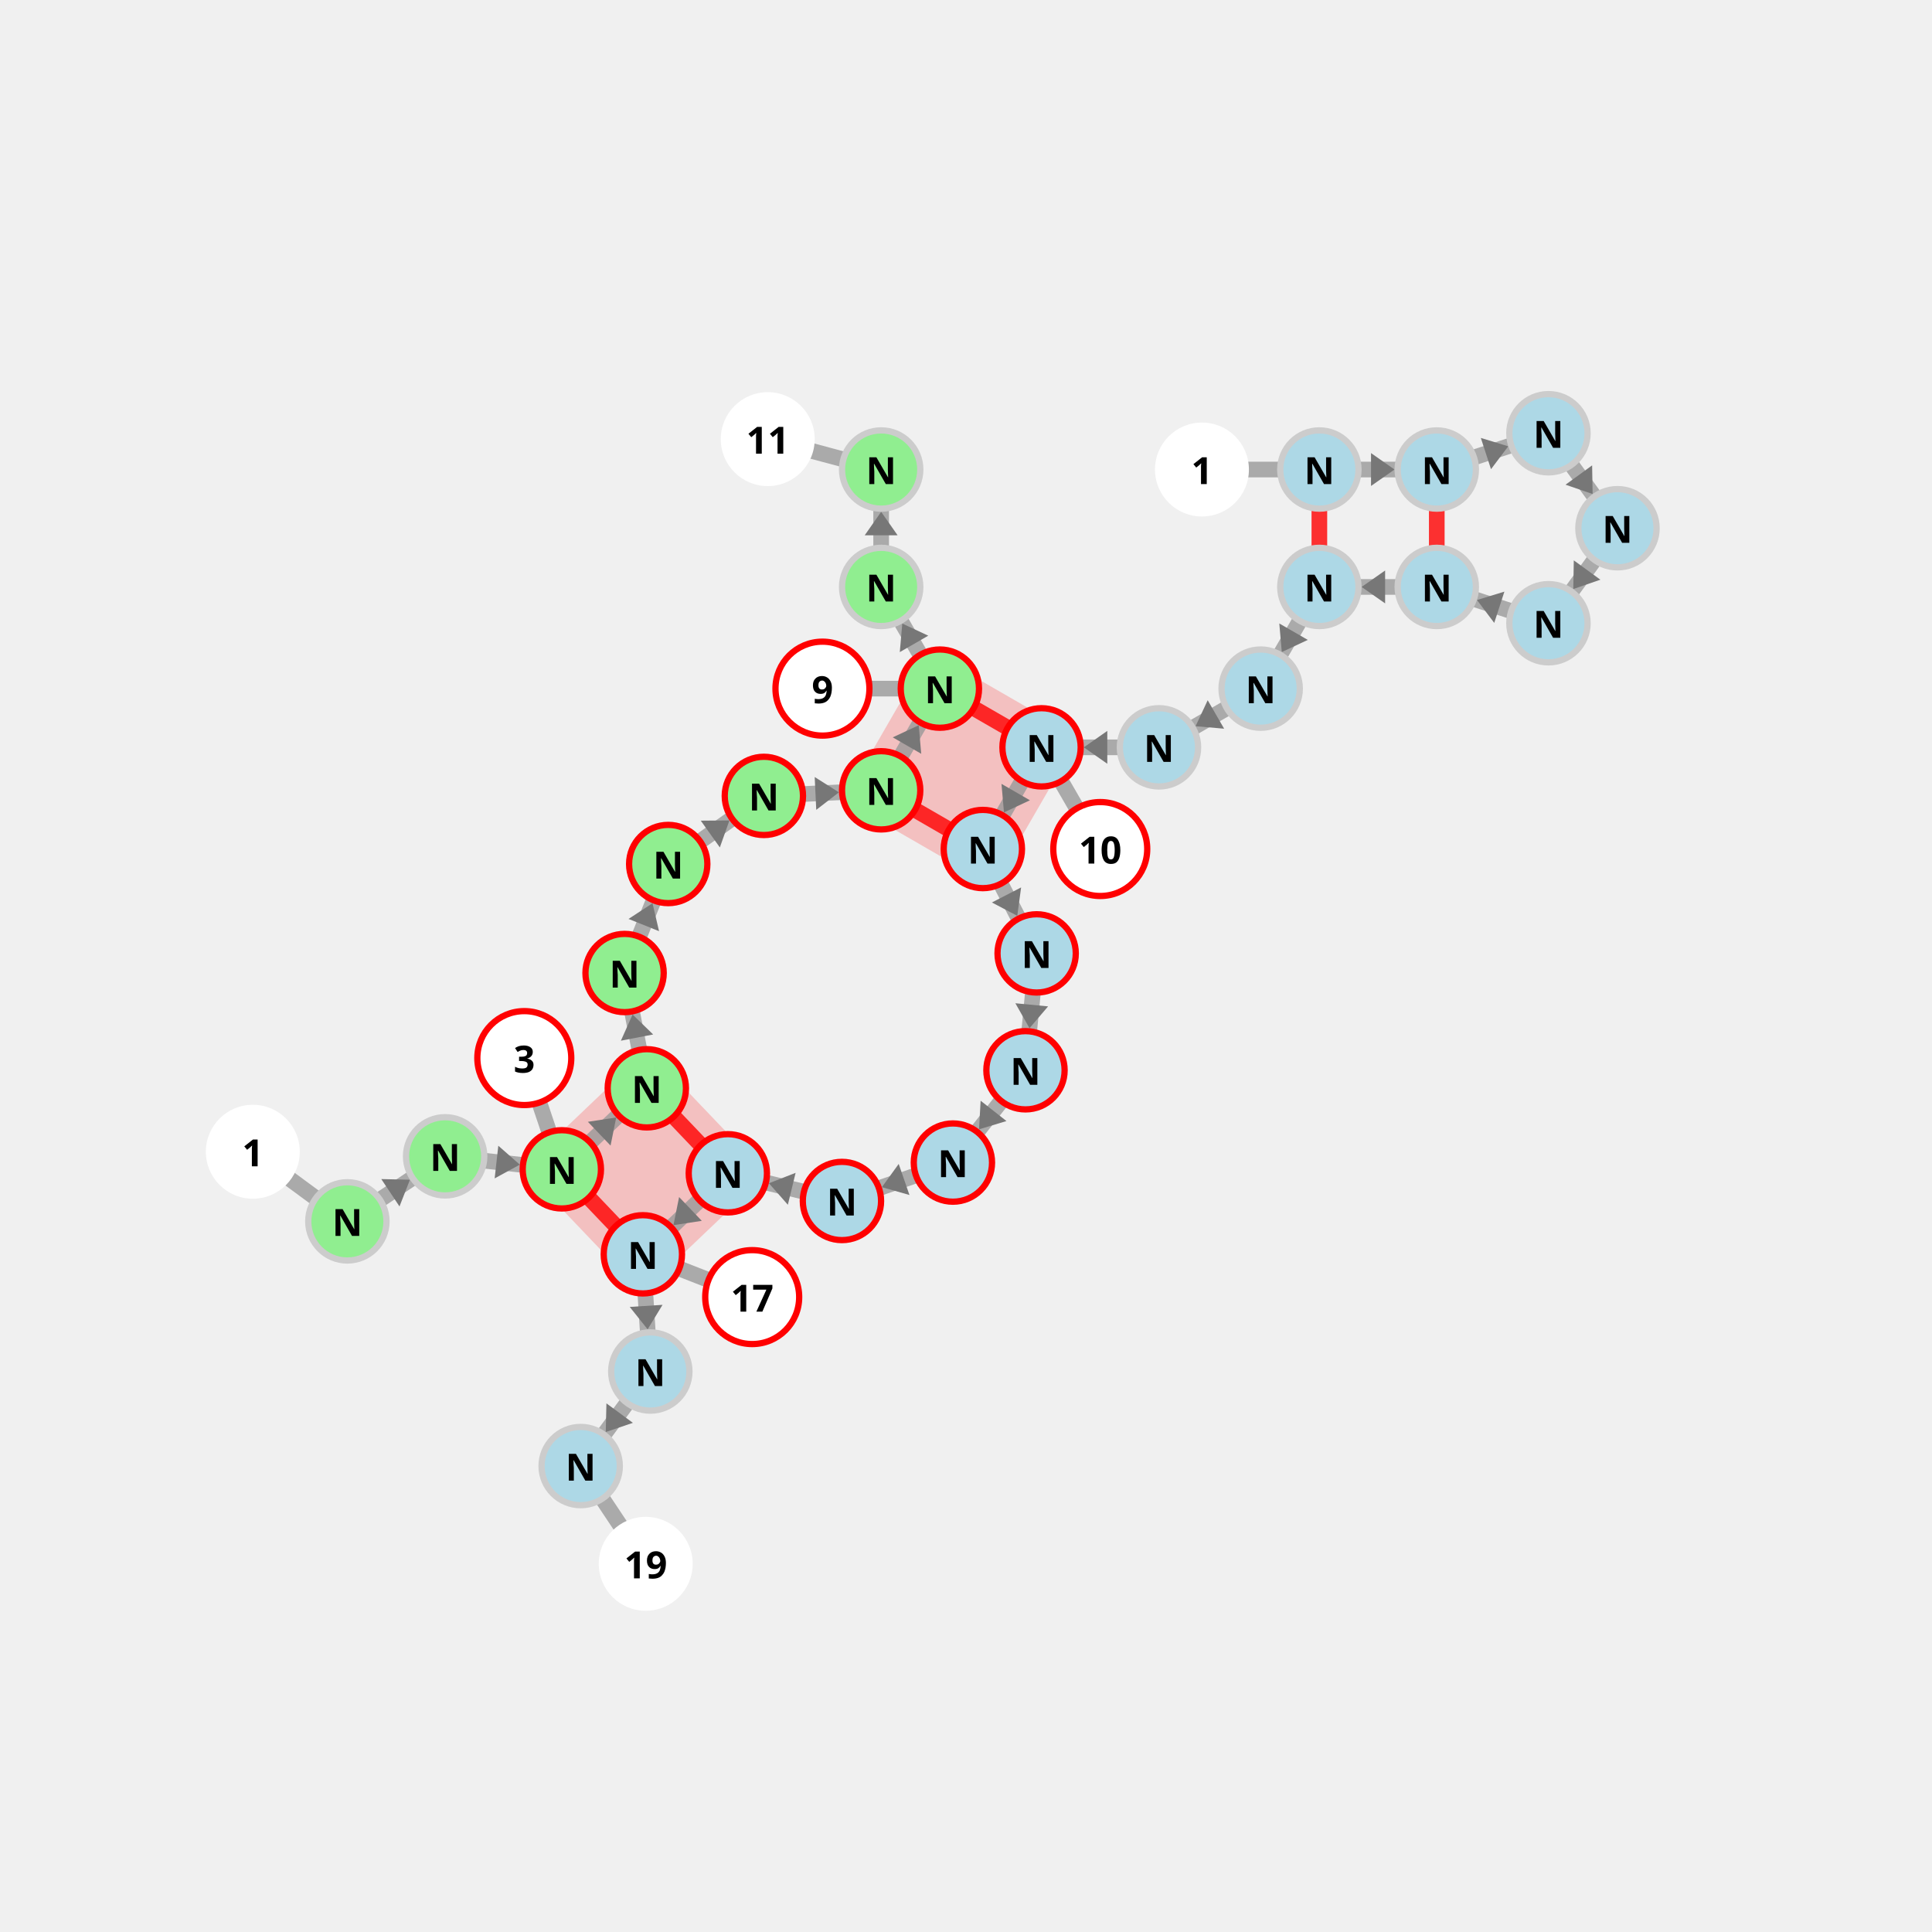
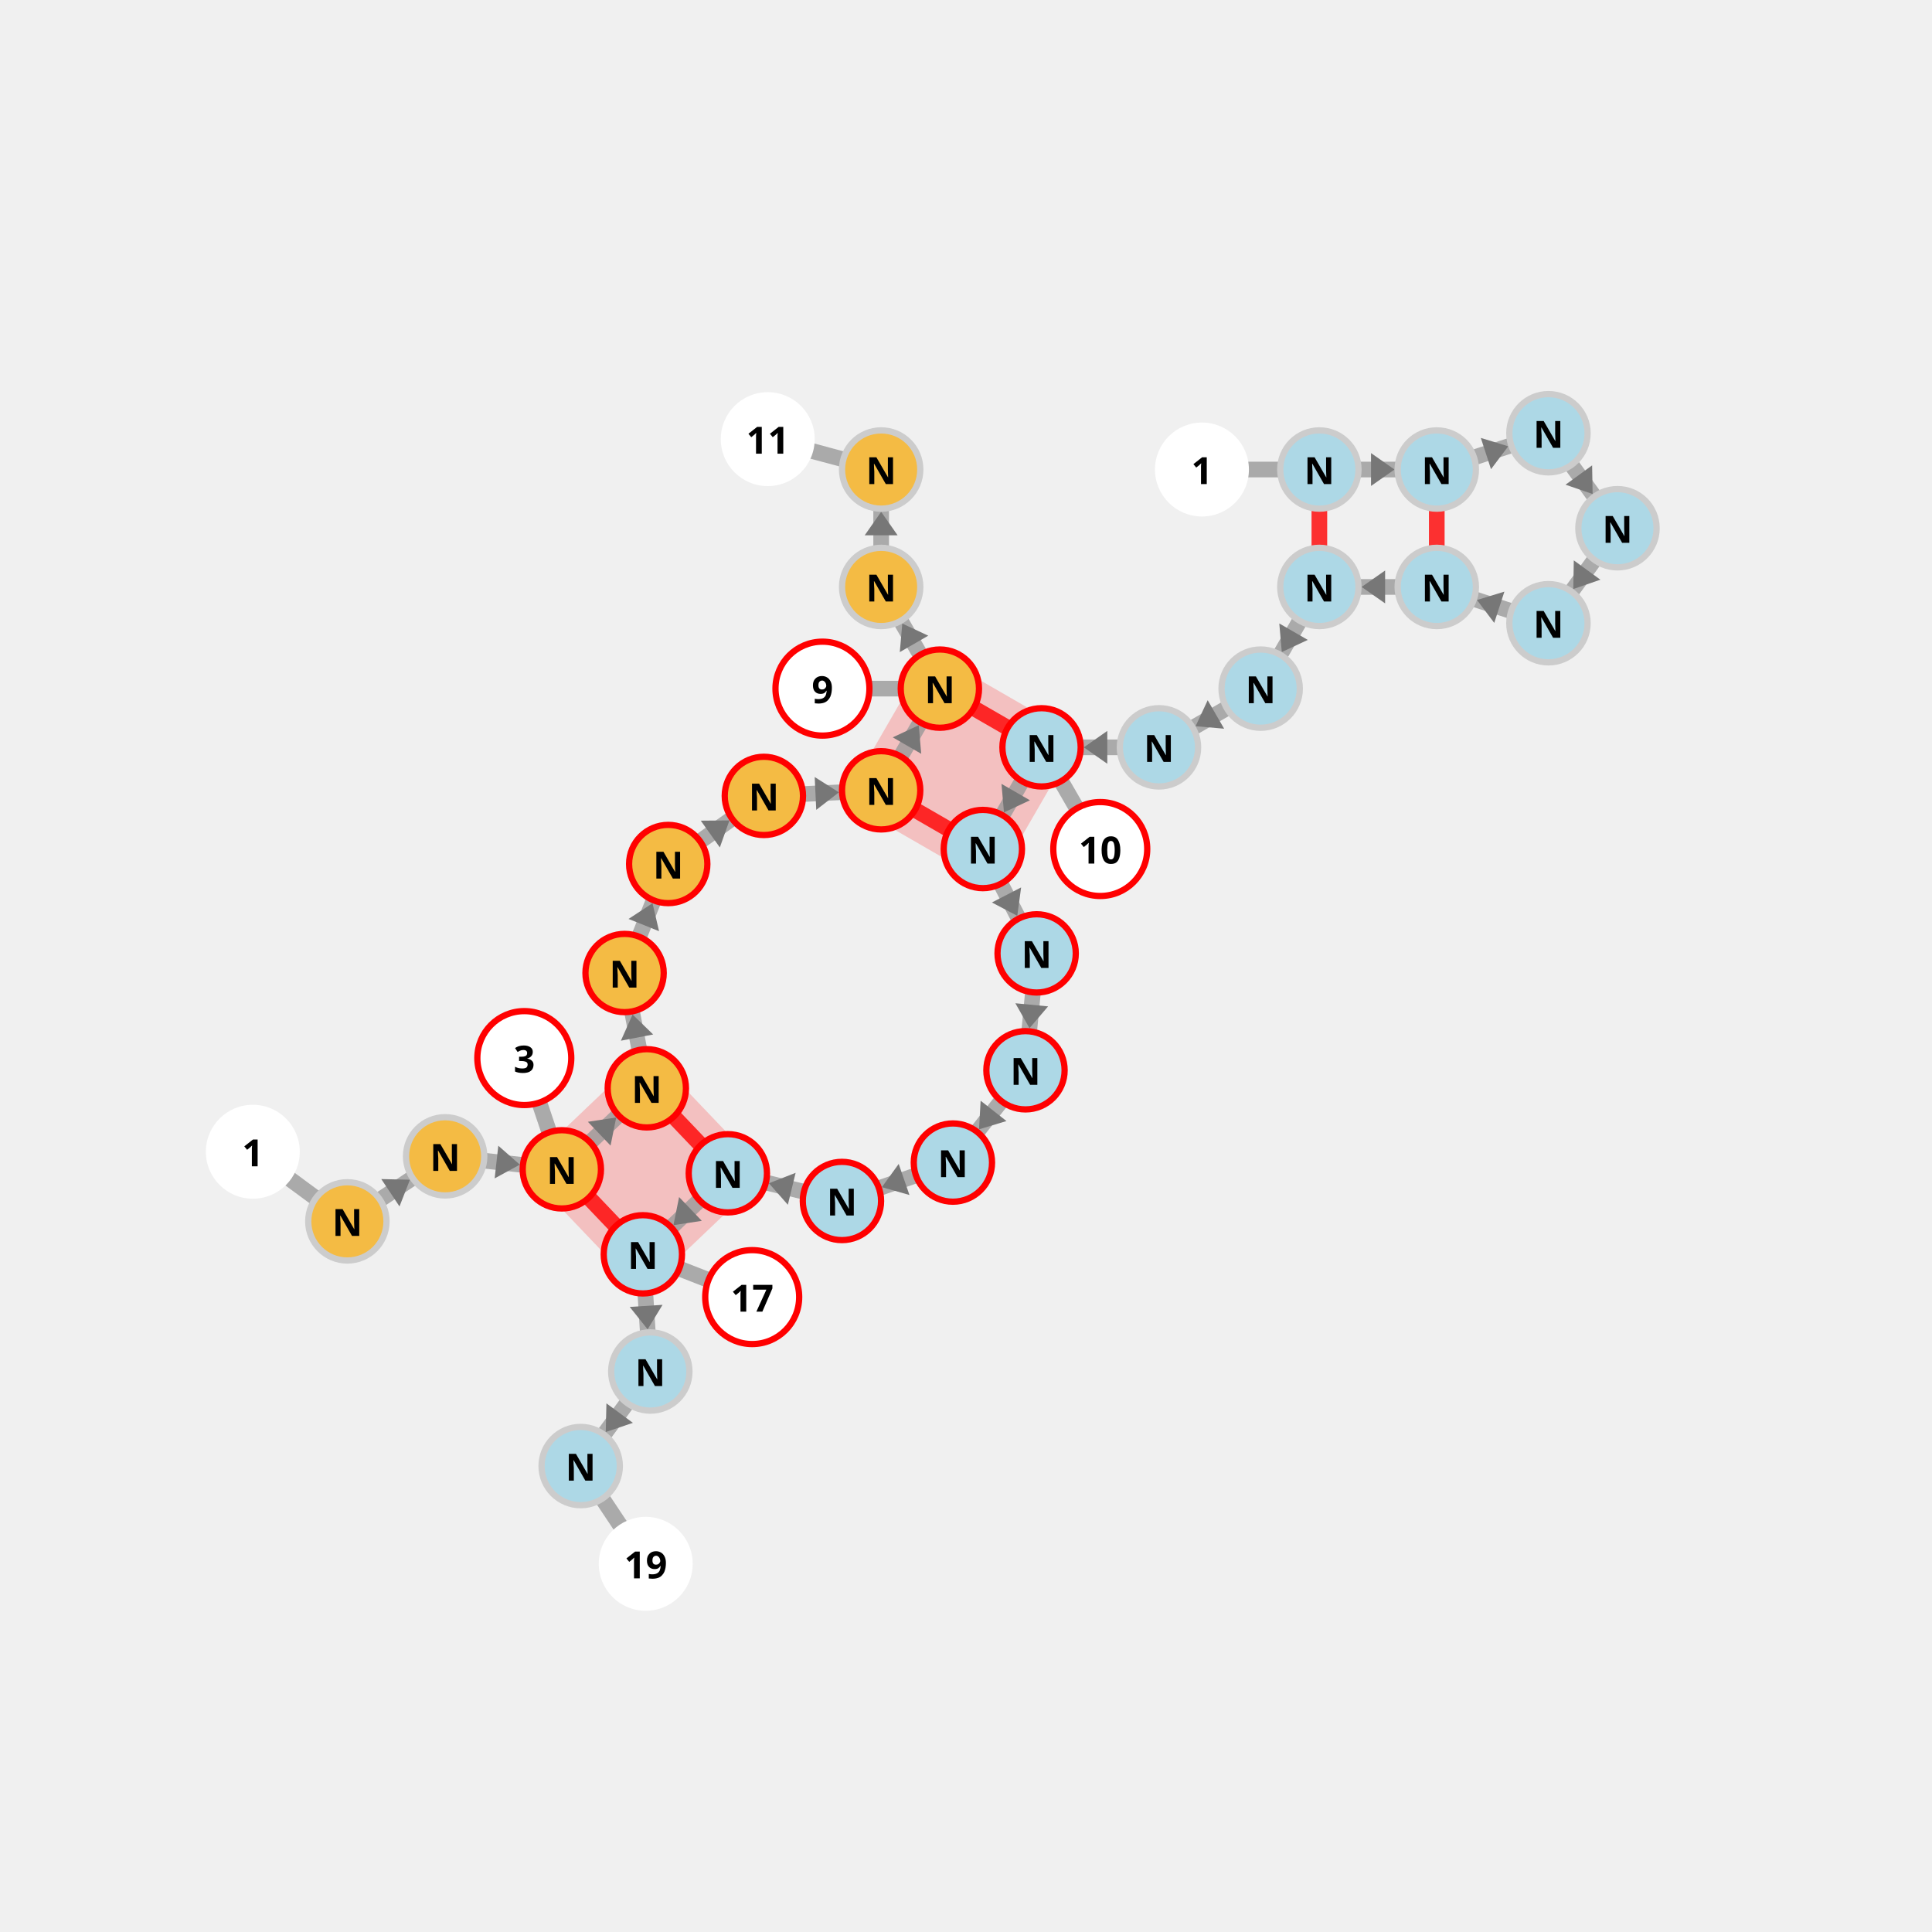
<svg xmlns="http://www.w3.org/2000/svg" viewBox="0 0 300 300">
  <style type="text/css">
 circle.fornac-node, polygon.fornac-node {
  stroke: #ccc;
  stroke-width: 0.8;
  opacity: 1;
  fill: white;
}

path.fornac-directionArrow {
  fill: #777;
  stroke: none;
  stroke-width: 0.8px;
}

g.fornac-plot {
    /* outline: 1px solid red; */
}

circle.fornac-node[base_type="a"] {
  fill: #dbdb8d;
}

circle.fornac-node[base_type="c"] {
  fill: #98df8a;
}

circle.fornac-node[base_type="g"] {
  fill: #ff9896;
}

circle.fornac-node[base_type="u"], circle.fornac-node[base_type="t"] {
  fill: #aec7e8;
}

.fornac-node &gt; text {
     pointer-events: none;
 }

circle.fornac-node[node_type="label"] {
    stroke: transparent;
    stroke-width: 0;
    fill: white;
    display: inline;
}

circle.fornac-node[node_type="protein"] {
    fill: gray;
    fill-opacity: 0.5;
    stroke-width: 4;
}

.fornac-selectedNode &gt; circle.fornac-node {
    stroke: red;
}

text.fornac-nodeLabel {
    font-weight: bold;
    font-family: Tahoma, Geneva, sans-serif;
    font-size: 0.4em;
    color: rgb(100,100,100);
    text-anchor: middle;
    alignment-baseline: middle;
    dominant-baseline: central;
    pointer-events: none;
    -webkit-touch-callout: none;
    -webkit-user-select: none;
    -khtml-user-select: none;
    -moz-user-select: none;
    -ms-user-select: none;
    user-select: none;
}

line.fornac-link {
  stroke: #999;
  stroke-opacity: 0.8;
  stroke-width: 2;
}

line.fornac-link[link_type="pseudoknot"] {
    stroke: red;
}

line.fornac-link[link_type="basepair"] {
  stroke: red;
}

line.fornac-link[link_type="intermolecule"] {
  stroke: blue;
}

line.fornac-link[link_type="chain_chain"] {
  stroke-dasharray: 3,3;
}

line.fornac-link[link_type="fake"] {
  stroke: green;
}

text.fornac-plotLabel {
    font-family: Tahoma, Geneva, sans-serif;
    font-weight: bolder;
    font-size: 1.2em;
    fill: rgba(200, 200, 200, 0.5);
    text-anchor: middle;
    alignment-baseline: central;
}

.fornac-transparent {
    fill: transparent;
    stroke-width: 0;
    stroke-opacity: 0;
    opacity: 0;
    visibility: hidden;
    pointer-events: none;
}

.fornac-dragLine {
  stroke: #999;
  stroke-width: 2;
  pointer-events: none;
}

.fornac-mouseEventHelper &gt; .extent {
  fill-opacity: .1;
  stroke: #fff;
  shape-rendering: crispEdges;
}

.d3-context-menu {
	position: absolute;
	display: none;
	background-color: #f2f2f2;
	border-radius: 4px;

	font-family: Arial, sans-serif;
	font-size: 14px;
	min-width: 150px;
	border: 1px solid #d4d4d4;

	z-index:1200;
}

.d3-context-menu ul {
	list-style-type: none;
	margin: 4px 0px;
	padding: 0px;
	cursor: default;
}

.d3-context-menu ul li {
	padding: 4px 16px;

	-webkit-touch-callout: none; /* iOS Safari */
	-webkit-user-select: none;   /* Chrome/Safari/Opera */
	-khtml-user-select: none;    /* Konqueror */
	-moz-user-select: none;      /* Firefox */
	-ms-user-select: none;       /* Internet Explorer/Edge */
	user-select: none;
}

.d3-context-menu ul li:hover {
	background-color: #4677f8;
	color: #fefefe;
}

.d3-context-menu-selected {
	background-color: #4677f8;
	color: #fefefe;
}

/*
	Header
*/

.d3-context-menu ul li.is-header
.d3-context-menu ul li.is-header:hover {
	background-color: #f2f2f2;
	color: #444;
	font-weight: bold;
	font-style: italic;
}

/*
	Disabled
*/

.d3-context-menu ul li.is-disabled
.d3-context-menu ul li.is-disabled:hover {
	background-color: #f2f2f2;
	color: #888;
	cursor: not-allowed;
}

/*
	Divider
*/

.d3-context-menu ul li.is-divider {
	padding: 0px 0px;
}

.d3-context-menu ul li.is-divider:hover {
	background-color: #f2f2f2;
}

.d3-context-menu ul hr {
	border: 0;
    height: 0;
    border-top: 1px solid rgba(0, 0, 0, 0.1);
    border-bottom: 1px solid rgba(255, 255, 255, 0.3);
}

/*# sourceMappingURL=fornac.css.map*/ 
</style>
  <g class="fornac-plot" transform="translate(83.31986,-48.64278)scale(1.215503,1.215503)">
    <polyline points="24.433,189.906 13.577,200.257 3.225,189.401 14.081,179.05 24.433,189.906 " style="fill:red;opacity:0.2;stroke:red;stroke-width:7" />
    <polyline points="64.51,135.49 57.01,148.481 44.019,140.981 51.519,127.99 64.51,135.49 " style="fill:red;opacity:0.2;stroke:red;stroke-width:7" />
    <g class="fornac-links">
      <line class="link fornac-link" x1="100" y1="100" x2="100" y2="115" link_type="basepair" pointer-events="all" start="1" end="7" />
      <line class="link fornac-link" x1="115" y1="100" x2="115" y2="115" link_type="basepair" pointer-events="all" start="2" end="6" />
      <line class="link fornac-link" x1="100" y1="100" x2="115" y2="100" link_type="backbone" pointer-events="all" start="1" end="2" />
      <line class="link fornac-link" x1="115" y1="100" x2="129.266" y2="95.365" link_type="backbone" pointer-events="all" start="2" end="3" />
      <line class="link fornac-link" x1="129.266" y1="95.365" x2="138.083" y2="107.5" link_type="backbone" pointer-events="all" start="3" end="4" />
      <line class="link fornac-link" x1="138.083" y1="107.5" x2="129.266" y2="119.635" link_type="backbone" pointer-events="all" start="4" end="5" />
      <line class="link fornac-link" x1="129.266" y1="119.635" x2="115" y2="115" link_type="backbone" pointer-events="all" start="5" end="6" />
      <line class="link fornac-link" x1="115" y1="115" x2="100" y2="115" link_type="backbone" pointer-events="all" start="6" end="7" />
      <line class="link fornac-link" x1="100" y1="115" x2="92.5" y2="127.99" link_type="backbone" pointer-events="all" start="7" end="8" />
      <line class="link fornac-link" x1="92.5" y1="127.99" x2="79.51" y2="135.49" link_type="backbone" pointer-events="all" start="8" end="9" />
      <line class="link fornac-link" x1="64.51" y1="135.49" x2="51.519" y2="127.99" link_type="basepair" pointer-events="all" start="10" end="31" />
      <line class="link fornac-link" x1="79.51" y1="135.49" x2="64.51" y2="135.49" link_type="backbone" pointer-events="all" start="9" end="10" />
      <line class="link fornac-link" x1="57.01" y1="148.481" x2="44.019" y2="140.981" link_type="basepair" pointer-events="all" start="11" end="30" />
      <line class="link fornac-link" x1="64.51" y1="135.49" x2="57.01" y2="148.481" link_type="backbone" pointer-events="all" start="10" end="11" />
      <line class="link fornac-link" x1="57.01" y1="148.481" x2="63.883" y2="161.813" link_type="backbone" pointer-events="all" start="11" end="12" />
      <line class="link fornac-link" x1="63.883" y1="161.813" x2="62.457" y2="176.745" link_type="backbone" pointer-events="all" start="12" end="13" />
      <line class="link fornac-link" x1="62.457" y1="176.745" x2="53.185" y2="188.536" link_type="backbone" pointer-events="all" start="13" end="14" />
      <line class="link fornac-link" x1="53.185" y1="188.536" x2="39.01" y2="193.442" link_type="backbone" pointer-events="all" start="14" end="15" />
      <line class="link fornac-link" x1="24.433" y1="189.906" x2="14.081" y2="179.05" link_type="basepair" pointer-events="all" start="16" end="26" />
      <line class="link fornac-link" x1="39.01" y1="193.442" x2="24.433" y2="189.906" link_type="backbone" pointer-events="all" start="15" end="16" />
      <line class="link fornac-link" x1="13.577" y1="200.257" x2="3.225" y2="189.401" link_type="basepair" pointer-events="all" start="17" end="25" />
      <line class="link fornac-link" x1="24.433" y1="189.906" x2="13.577" y2="200.257" link_type="backbone" pointer-events="all" start="16" end="17" />
      <line class="link fornac-link" x1="13.577" y1="200.257" x2="14.528" y2="215.227" link_type="backbone" pointer-events="all" start="17" end="18" />
      <line class="link fornac-link" x1="14.528" y1="215.227" x2="5.634" y2="227.306" link_type="backbone" pointer-events="all" start="18" end="19" />
      <line class="link fornac-link" x1="-24.171" y1="196.047" x2="-11.682" y2="187.738" link_type="backbone" pointer-events="all" start="23" end="24" />
      <line class="link fornac-link" x1="-11.682" y1="187.738" x2="3.225" y2="189.401" link_type="backbone" pointer-events="all" start="24" end="25" />
      <line class="link fornac-link" x1="3.225" y1="189.401" x2="14.081" y2="179.05" link_type="backbone" pointer-events="all" start="25" end="26" />
      <line class="link fornac-link" x1="14.081" y1="179.05" x2="11.243" y2="164.321" link_type="backbone" pointer-events="all" start="26" end="27" />
      <line class="link fornac-link" x1="11.243" y1="164.321" x2="16.818" y2="150.395" link_type="backbone" pointer-events="all" start="27" end="28" />
      <line class="link fornac-link" x1="16.818" y1="150.395" x2="29.036" y2="141.694" link_type="backbone" pointer-events="all" start="28" end="29" />
      <line class="link fornac-link" x1="29.036" y1="141.694" x2="44.019" y2="140.981" link_type="backbone" pointer-events="all" start="29" end="30" />
      <line class="link fornac-link" x1="44.019" y1="140.981" x2="51.519" y2="127.99" link_type="backbone" pointer-events="all" start="30" end="31" />
      <line class="link fornac-link" x1="51.519" y1="127.99" x2="44.019" y2="115" link_type="backbone" pointer-events="all" start="31" end="32" />
      <line class="link fornac-link" x1="44.019" y1="115" x2="44.019" y2="100" link_type="backbone" pointer-events="all" start="32" end="33" />
      <line class="link fornac-link" x1="100" y1="100" x2="85" y2="100" link_type="label_link" pointer-events="all" start="1" end="1" />
      <line class="link fornac-link" x1="64.51" y1="135.49" x2="72.01" y2="148.481" link_type="label_link" pointer-events="all" start="10" end="1" />
      <line class="link fornac-link" x1="13.577" y1="200.257" x2="27.546" y2="205.721" link_type="label_link" pointer-events="all" start="17" end="1" />
      <line class="link fornac-link" x1="5.634" y1="227.306" x2="13.943" y2="239.794" link_type="label_link" pointer-events="all" start="19" end="1" />
      <line class="link fornac-link" x1="-24.171" y1="196.047" x2="-36.25" y2="187.154" link_type="label_link" pointer-events="all" start="23" end="1" />
      <line class="link fornac-link" x1="3.225" y1="189.401" x2="-1.568" y2="175.187" link_type="label_link" pointer-events="all" start="25" end="1" />
      <line class="link fornac-link" x1="51.519" y1="127.99" x2="36.519" y2="127.99" link_type="label_link" pointer-events="all" start="31" end="1" />
      <line class="link fornac-link" x1="44.019" y1="100" x2="29.53" y2="96.118" link_type="label_link" pointer-events="all" start="33" end="1" />
    </g>
    <g class="fornac-nodes">
      <g class="gnode" struct_name="empty" transform="translate(100,100)" num="n1" rnum="n33">
        <path class="fornac-directionArrow" node_num="1" />
        <circle class="fornac-node" node_type="nucleotide" node_num="1" r="5" style="fill: lightblue;" />
        <text class="fornac-nodeLabel" label_type="nucleotide">N</text>
      </g>
      <g class="gnode" struct_name="empty" transform="translate(115,100)" num="n2" rnum="n32">
        <path class="fornac-directionArrow" node_num="2" d="M-8.4,-2.1L-5.4,0L-8.4,2.1" />
        <circle class="fornac-node" node_type="nucleotide" node_num="2" r="5" style="fill: lightblue;" />
        <text class="fornac-nodeLabel" label_type="nucleotide">N</text>
      </g>
      <g class="gnode" struct_name="empty" transform="translate(129.2658,95.36475)" num="n3" rnum="n31">
        <path class="fornac-directionArrow" node_num="3" d="M-8.638,0.599L-5.136,1.669L-7.34,4.593" />
        <circle class="fornac-node" node_type="nucleotide" node_num="3" r="5" style="fill: lightblue;" />
        <text class="fornac-nodeLabel" label_type="nucleotide">N</text>
      </g>
      <g class="gnode" struct_name="empty" transform="translate(138.0826,107.5)" num="n4" rnum="n30">
        <path class="fornac-directionArrow" node_num="4" d="M-3.238,-8.03L-3.174,-4.369L-6.636,-5.561" />
        <circle class="fornac-node" node_type="nucleotide" node_num="4" r="5" style="fill: lightblue;" />
        <text class="fornac-nodeLabel" label_type="nucleotide">N</text>
      </g>
      <g class="gnode" struct_name="empty" transform="translate(129.2658,119.6353)" num="n5" rnum="n29">
        <path class="fornac-directionArrow" node_num="5" d="M6.636,-5.561L3.174,-4.369L3.238,-8.03" />
        <circle class="fornac-node" node_type="nucleotide" node_num="5" r="5" style="fill: lightblue;" />
        <text class="fornac-nodeLabel" label_type="nucleotide">N</text>
      </g>
      <g class="gnode" struct_name="empty" transform="translate(115,115)" num="n6" rnum="n28">
        <path class="fornac-directionArrow" node_num="6" d="M7.34,4.593L5.136,1.669L8.638,0.599" />
        <circle class="fornac-node" node_type="nucleotide" node_num="6" r="5" style="fill: lightblue;" />
        <text class="fornac-nodeLabel" label_type="nucleotide">N</text>
      </g>
      <g class="gnode" struct_name="empty" transform="translate(100,115)" num="n7" rnum="n27">
        <path class="fornac-directionArrow" node_num="7" d="M8.4,2.1L5.4,0L8.4,-2.1" />
        <circle class="fornac-node" node_type="nucleotide" node_num="7" r="5" style="fill: lightblue;" />
        <text class="fornac-nodeLabel" label_type="nucleotide">N</text>
      </g>
      <g class="gnode" struct_name="empty" transform="translate(92.5,127.9904)" num="n8" rnum="n26">
        <path class="fornac-directionArrow" node_num="8" d="M6.019,-6.225L2.7,-4.677L2.381,-8.325" />
        <circle class="fornac-node" node_type="nucleotide" node_num="8" r="5" style="fill: lightblue;" />
        <text class="fornac-nodeLabel" label_type="nucleotide">N</text>
      </g>
      <g class="gnode" struct_name="empty" transform="translate(79.50962,135.4904)" num="n9" rnum="n25">
        <path class="fornac-directionArrow" node_num="9" d="M8.325,-2.381L4.677,-2.7L6.225,-6.019" />
        <circle class="fornac-node" node_type="nucleotide" node_num="9" r="5" style="fill: lightblue;" />
        <text class="fornac-nodeLabel" label_type="nucleotide">N</text>
      </g>
      <g class="gnode" struct_name="empty" transform="translate(64.50962,135.4904)" num="n10" rnum="n24">
        <path class="fornac-directionArrow" node_num="10" d="M8.4,2.1L5.4,-1.0231815394945444e-14L8.4,-2.1" />
        <circle class="fornac-node" node_type="nucleotide" node_num="10" r="5" style="fill: lightblue;stroke: red;" />
        <text class="fornac-nodeLabel" label_type="nucleotide">N</text>
      </g>
      <g class="gnode" struct_name="empty" transform="translate(57.00962,148.4808)" num="n11" rnum="n23">
        <path class="fornac-directionArrow" node_num="11" d="M6.019,-6.225L2.7,-4.677L2.381,-8.325" />
        <circle class="fornac-node" node_type="nucleotide" node_num="11" r="5" style="fill: lightblue;stroke: red;" />
        <text class="fornac-nodeLabel" label_type="nucleotide">N</text>
      </g>
      <g class="gnode" struct_name="empty" transform="translate(63.88302,161.8133)" num="n12" rnum="n22">
        <path class="fornac-directionArrow" node_num="12" d="M-1.983,-8.428L-2.474,-4.8L-5.716,-6.504" />
        <circle class="fornac-node" node_type="nucleotide" node_num="12" r="5" style="fill: lightblue;stroke: red;" />
        <text class="fornac-nodeLabel" label_type="nucleotide">N</text>
      </g>
      <g class="gnode" struct_name="empty" transform="translate(62.45718,176.7454)" num="n13" rnum="n21">
        <path class="fornac-directionArrow" node_num="13" d="M2.889,-8.162L0.513,-5.376L-1.292,-8.562" />
        <circle class="fornac-node" node_type="nucleotide" node_num="13" r="5" style="fill: lightblue;stroke: red;" />
        <text class="fornac-nodeLabel" label_type="nucleotide">N</text>
      </g>
      <g class="gnode" struct_name="empty" transform="translate(53.18479,188.5362)" num="n14" rnum="n20">
        <path class="fornac-directionArrow" node_num="14" d="M6.843,-5.305L3.338,-4.245L3.542,-7.901" />
        <circle class="fornac-node" node_type="nucleotide" node_num="14" r="5" style="fill: lightblue;stroke: red;" />
        <text class="fornac-nodeLabel" label_type="nucleotide">N</text>
      </g>
      <g class="gnode" struct_name="empty" transform="translate(39.00978,193.4422)" num="n15" rnum="n19">
        <path class="fornac-directionArrow" node_num="15" d="M8.625,-0.763L5.103,-1.766L7.251,-4.732" />
        <circle class="fornac-node" node_type="nucleotide" node_num="15" r="5" style="fill: lightblue;stroke: red;" />
        <text class="fornac-nodeLabel" label_type="nucleotide">N</text>
      </g>
      <g class="gnode" struct_name="empty" transform="translate(24.43261,189.9058)" num="n16" rnum="n18">
        <path class="fornac-directionArrow" node_num="16" d="M7.668,4.021L5.248,1.273L8.658,-0.06" />
        <circle class="fornac-node" node_type="nucleotide" node_num="16" r="5" style="fill: lightblue;stroke: red;" />
        <text class="fornac-nodeLabel" label_type="nucleotide">N</text>
      </g>
      <g class="gnode" struct_name="empty" transform="translate(13.57659,200.257)" num="n17" rnum="n17">
        <path class="fornac-directionArrow" node_num="17" d="M7.529,-4.277L3.908,-3.726L4.63,-7.317" />
        <circle class="fornac-node" node_type="nucleotide" node_num="17" r="5" style="fill: lightblue;stroke: red;" />
        <text class="fornac-nodeLabel" label_type="nucleotide">N</text>
      </g>
      <g class="gnode" struct_name="empty" transform="translate(14.52795,215.2268)" num="n18" rnum="n16">
        <path class="fornac-directionArrow" node_num="18" d="M1.563,-8.516L-0.342,-5.389L-2.629,-8.25" />
        <circle class="fornac-node" node_type="nucleotide" node_num="18" r="5" style="fill: lightblue;" />
        <text class="fornac-nodeLabel" label_type="nucleotide">N</text>
      </g>
      <g class="gnode" struct_name="empty" transform="translate(5.634335,227.3058)" num="n19" rnum="n15">
        <path class="fornac-directionArrow" node_num="19" d="M6.671,-5.519L3.202,-4.348L3.289,-8.009" />
        <circle class="fornac-node" node_type="nucleotide" node_num="19" r="5" style="fill: lightblue;" />
        <text class="fornac-nodeLabel" label_type="nucleotide">N</text>
      </g>
      <g class="gnode" struct_name="empty" transform="translate(-24.17072,196.0472)" num="n23" rnum="n11">
-         <circle class="fornac-node" node_type="nucleotide" node_num="23" r="5" style="fill: lightgreen;" />
+         <circle class="fornac-node" node_type="nucleotide" node_num="23" r="5" style="fill: #F4BB44;" />
        <text class="fornac-nodeLabel" label_type="nucleotide">N</text>
      </g>
      <g class="gnode" struct_name="empty" transform="translate(-11.68217,187.7384)" num="n24" rnum="n10">
        <path class="fornac-directionArrow" node_num="24" d="M-8.157,2.905L-4.496,2.991L-5.83,6.401" />
-         <circle class="fornac-node" node_type="nucleotide" node_num="24" r="5" style="fill: lightgreen;" />
+         <circle class="fornac-node" node_type="nucleotide" node_num="24" r="5" style="fill: #F4BB44;" />
        <text class="fornac-nodeLabel" label_type="nucleotide">N</text>
      </g>
      <g class="gnode" struct_name="empty" transform="translate(3.22541,189.401)" num="n25" rnum="n9">
        <path class="fornac-directionArrow" node_num="25" d="M-8.115,-3.018L-5.367,-0.599L-8.581,1.156" />
-         <circle class="fornac-node" node_type="nucleotide" node_num="25" r="5" style="fill: lightgreen;stroke: red;" />
+         <circle class="fornac-node" node_type="nucleotide" node_num="25" r="5" style="fill: #F4BB44;stroke: red;" />
        <text class="fornac-nodeLabel" label_type="nucleotide">N</text>
      </g>
      <g class="gnode" struct_name="empty" transform="translate(14.08142,179.0498)" num="n26" rnum="n8">
        <path class="fornac-directionArrow" node_num="26" d="M-7.529,4.277L-3.908,3.726L-4.63,7.317" />
-         <circle class="fornac-node" node_type="nucleotide" node_num="26" r="5" style="fill: lightgreen;stroke: red;" />
+         <circle class="fornac-node" node_type="nucleotide" node_num="26" r="5" style="fill: #F4BB44;stroke: red;" />
        <text class="fornac-nodeLabel" label_type="nucleotide">N</text>
      </g>
      <g class="gnode" struct_name="empty" transform="translate(11.24265,164.3209)" num="n27" rnum="n7">
        <path class="fornac-directionArrow" node_num="27" d="M-0.472,8.646L1.022,5.302L3.652,7.851" />
-         <circle class="fornac-node" node_type="nucleotide" node_num="27" r="5" style="fill: lightgreen;stroke: red;" />
+         <circle class="fornac-node" node_type="nucleotide" node_num="27" r="5" style="fill: #F4BB44;stroke: red;" />
        <text class="fornac-nodeLabel" label_type="nucleotide">N</text>
      </g>
      <g class="gnode" struct_name="empty" transform="translate(16.81759,150.3953)" num="n28" rnum="n6">
        <path class="fornac-directionArrow" node_num="28" d="M-5.072,7.018L-2.007,5.013L-1.172,8.579" />
-         <circle class="fornac-node" node_type="nucleotide" node_num="28" r="5" style="fill: lightgreen;stroke: red;" />
+         <circle class="fornac-node" node_type="nucleotide" node_num="28" r="5" style="fill: #F4BB44;stroke: red;" />
        <text class="fornac-nodeLabel" label_type="nucleotide">N</text>
      </g>
      <g class="gnode" struct_name="empty" transform="translate(29.03623,141.6945)" num="n29" rnum="n5">
        <path class="fornac-directionArrow" node_num="29" d="M-8.061,3.162L-4.399,3.132L-5.624,6.583" />
-         <circle class="fornac-node" node_type="nucleotide" node_num="29" r="5" style="fill: lightgreen;stroke: red;" />
+         <circle class="fornac-node" node_type="nucleotide" node_num="29" r="5" style="fill: #F4BB44;stroke: red;" />
        <text class="fornac-nodeLabel" label_type="nucleotide">N</text>
      </g>
      <g class="gnode" struct_name="empty" transform="translate(44.01924,140.9808)" num="n30" rnum="n4">
        <path class="fornac-directionArrow" node_num="30" d="M-8.49,-1.698L-5.394,0.257L-8.291,2.497" />
-         <circle class="fornac-node" node_type="nucleotide" node_num="30" r="5" style="fill: lightgreen;stroke: red;" />
+         <circle class="fornac-node" node_type="nucleotide" node_num="30" r="5" style="fill: #F4BB44;stroke: red;" />
        <text class="fornac-nodeLabel" label_type="nucleotide">N</text>
      </g>
      <g class="gnode" struct_name="empty" transform="translate(51.51924,127.9904)" num="n31" rnum="n3">
        <path class="fornac-directionArrow" node_num="31" d="M-6.019,6.225L-2.7,4.677L-2.381,8.325" />
-         <circle class="fornac-node" node_type="nucleotide" node_num="31" r="5" style="fill: lightgreen;stroke: red;" />
+         <circle class="fornac-node" node_type="nucleotide" node_num="31" r="5" style="fill: #F4BB44;stroke: red;" />
        <text class="fornac-nodeLabel" label_type="nucleotide">N</text>
      </g>
      <g class="gnode" struct_name="empty" transform="translate(44.01924,115)" num="n32" rnum="n2">
        <path class="fornac-directionArrow" node_num="32" d="M2.381,8.325L2.7,4.677L6.019,6.225" />
-         <circle class="fornac-node" node_type="nucleotide" node_num="32" r="5" style="fill: lightgreen;" />
+         <circle class="fornac-node" node_type="nucleotide" node_num="32" r="5" style="fill: #F4BB44;" />
        <text class="fornac-nodeLabel" label_type="nucleotide">N</text>
      </g>
      <g class="gnode" struct_name="empty" transform="translate(44.01924,100)" num="n33" rnum="n1">
        <path class="fornac-directionArrow" node_num="33" d="M-2.1,8.4L2.0463630789890888e-14,5.4L2.1,8.4" />
-         <circle class="fornac-node" node_type="nucleotide" node_num="33" r="5" style="fill: lightgreen;" />
+         <circle class="fornac-node" node_type="nucleotide" node_num="33" r="5" style="fill: #F4BB44;" />
        <text class="fornac-nodeLabel" label_type="nucleotide">N</text>
      </g>
      <g class="gnode" struct_name="empty" transform="translate(85,100)" num="n-1" rnum="n35" label_gnum="1">
        <circle class="fornac-node" r="6" node_type="label" node_num="-1" label_num="1" />
        <text class="fornac-nodeLabel" label_type="label">1</text>
      </g>
      <g class="gnode" struct_name="empty" transform="translate(72.00962,148.4808)" num="n-1" rnum="n35" label_gnum="10">
        <circle class="fornac-node" r="6" node_type="label" node_num="-1" label_num="10" style="stroke: red;stroke-width: 0.8;" />
        <text class="fornac-nodeLabel" label_type="label">10</text>
      </g>
      <g class="gnode" struct_name="empty" transform="translate(27.5459,205.7213)" num="n-1" rnum="n35" label_gnum="17">
        <circle class="fornac-node" r="6" node_type="label" node_num="-1" label_num="17" style="stroke: red;stroke-width: 0.8;" />
        <text class="fornac-nodeLabel" label_type="label">17</text>
      </g>
      <g class="gnode" struct_name="empty" transform="translate(13.94314,239.7944)" num="n-1" rnum="n35" label_gnum="19">
        <circle class="fornac-node" r="6" node_type="label" node_num="-1" label_num="19" />
        <text class="fornac-nodeLabel" label_type="label">19</text>
      </g>
      <g class="gnode" struct_name="empty" transform="translate(-36.24977,187.1536)" num="n-1" rnum="n35" label_gnum="23">
        <circle class="fornac-node" r="6" node_type="label" node_num="-1" label_num="23" />
        <text class="fornac-nodeLabel" label_type="label">1</text>
      </g>
      <g class="gnode" struct_name="empty" transform="translate(-1.568002,175.1875)" num="n-1" rnum="n35" label_gnum="25">
        <circle class="fornac-node" r="6" node_type="label" node_num="-1" label_num="25" style="stroke: red;stroke-width: 0.8;" />
        <text class="fornac-nodeLabel" label_type="label">3</text>
      </g>
      <g class="gnode" struct_name="empty" transform="translate(36.51924,127.9904)" num="n-1" rnum="n35" label_gnum="31">
        <circle class="fornac-node" r="6" node_type="label" node_num="-1" label_num="31" style="stroke: red;stroke-width: 0.8;" />
        <text class="fornac-nodeLabel" label_type="label">9</text>
      </g>
      <g class="gnode" struct_name="empty" transform="translate(29.53035,96.11771)" num="n-1" rnum="n35" label_gnum="33">
        <circle class="fornac-node" r="6" node_type="label" node_num="-1" label_num="33" />
        <text class="fornac-nodeLabel" label_type="label">11</text>
      </g>
      <g class="gnode" transform="translate(107.5,107.5)" num="n-1" rnum="n35" label_gnum="34">
        <text class="fornac-nodeLabel" label_type="middle" label_num="34" />
      </g>
      <g class="gnode" transform="translate(54.26443,138.2356)" num="n-1" rnum="n35" label_gnum="35">
        <text class="fornac-nodeLabel" label_type="middle" label_num="35" />
      </g>
      <g class="gnode" transform="translate(13.82901,189.6534)" num="n-1" rnum="n35" label_gnum="36">
        <text class="fornac-nodeLabel" label_type="middle" label_num="36" />
      </g>
      <g class="gnode" transform="translate(44.01924,100)" num="n-3" rnum="n37">
        <text class="fornac-nodeLabel" label_type="middle" />
      </g>
      <g class="gnode" transform="translate(100,100)" num="n-2" rnum="n36">
        <text class="fornac-nodeLabel" label_type="middle" />
      </g>
      <g class="gnode" transform="translate(72.00962,119.6202)" num="n-1" rnum="n35" label_gnum="37">
        <text class="fornac-nodeLabel" label_type="middle" label_num="37" />
      </g>
      <g class="gnode" transform="translate(125.3229,107.5)" num="n-1" rnum="n35" label_gnum="38">
        <text class="fornac-nodeLabel" label_type="middle" label_num="38" />
      </g>
      <g class="gnode" transform="translate(-6.51232,209.0488)" num="n-1" rnum="n35" label_gnum="39">
        <text class="fornac-nodeLabel" label_type="middle" label_num="39" />
      </g>
      <g class="gnode" transform="translate(37.7431,166.8513)" num="n-1" rnum="n35" label_gnum="40">
        <text class="fornac-nodeLabel" label_type="middle" label_num="40" />
      </g>
    </g>
  </g>
</svg>
